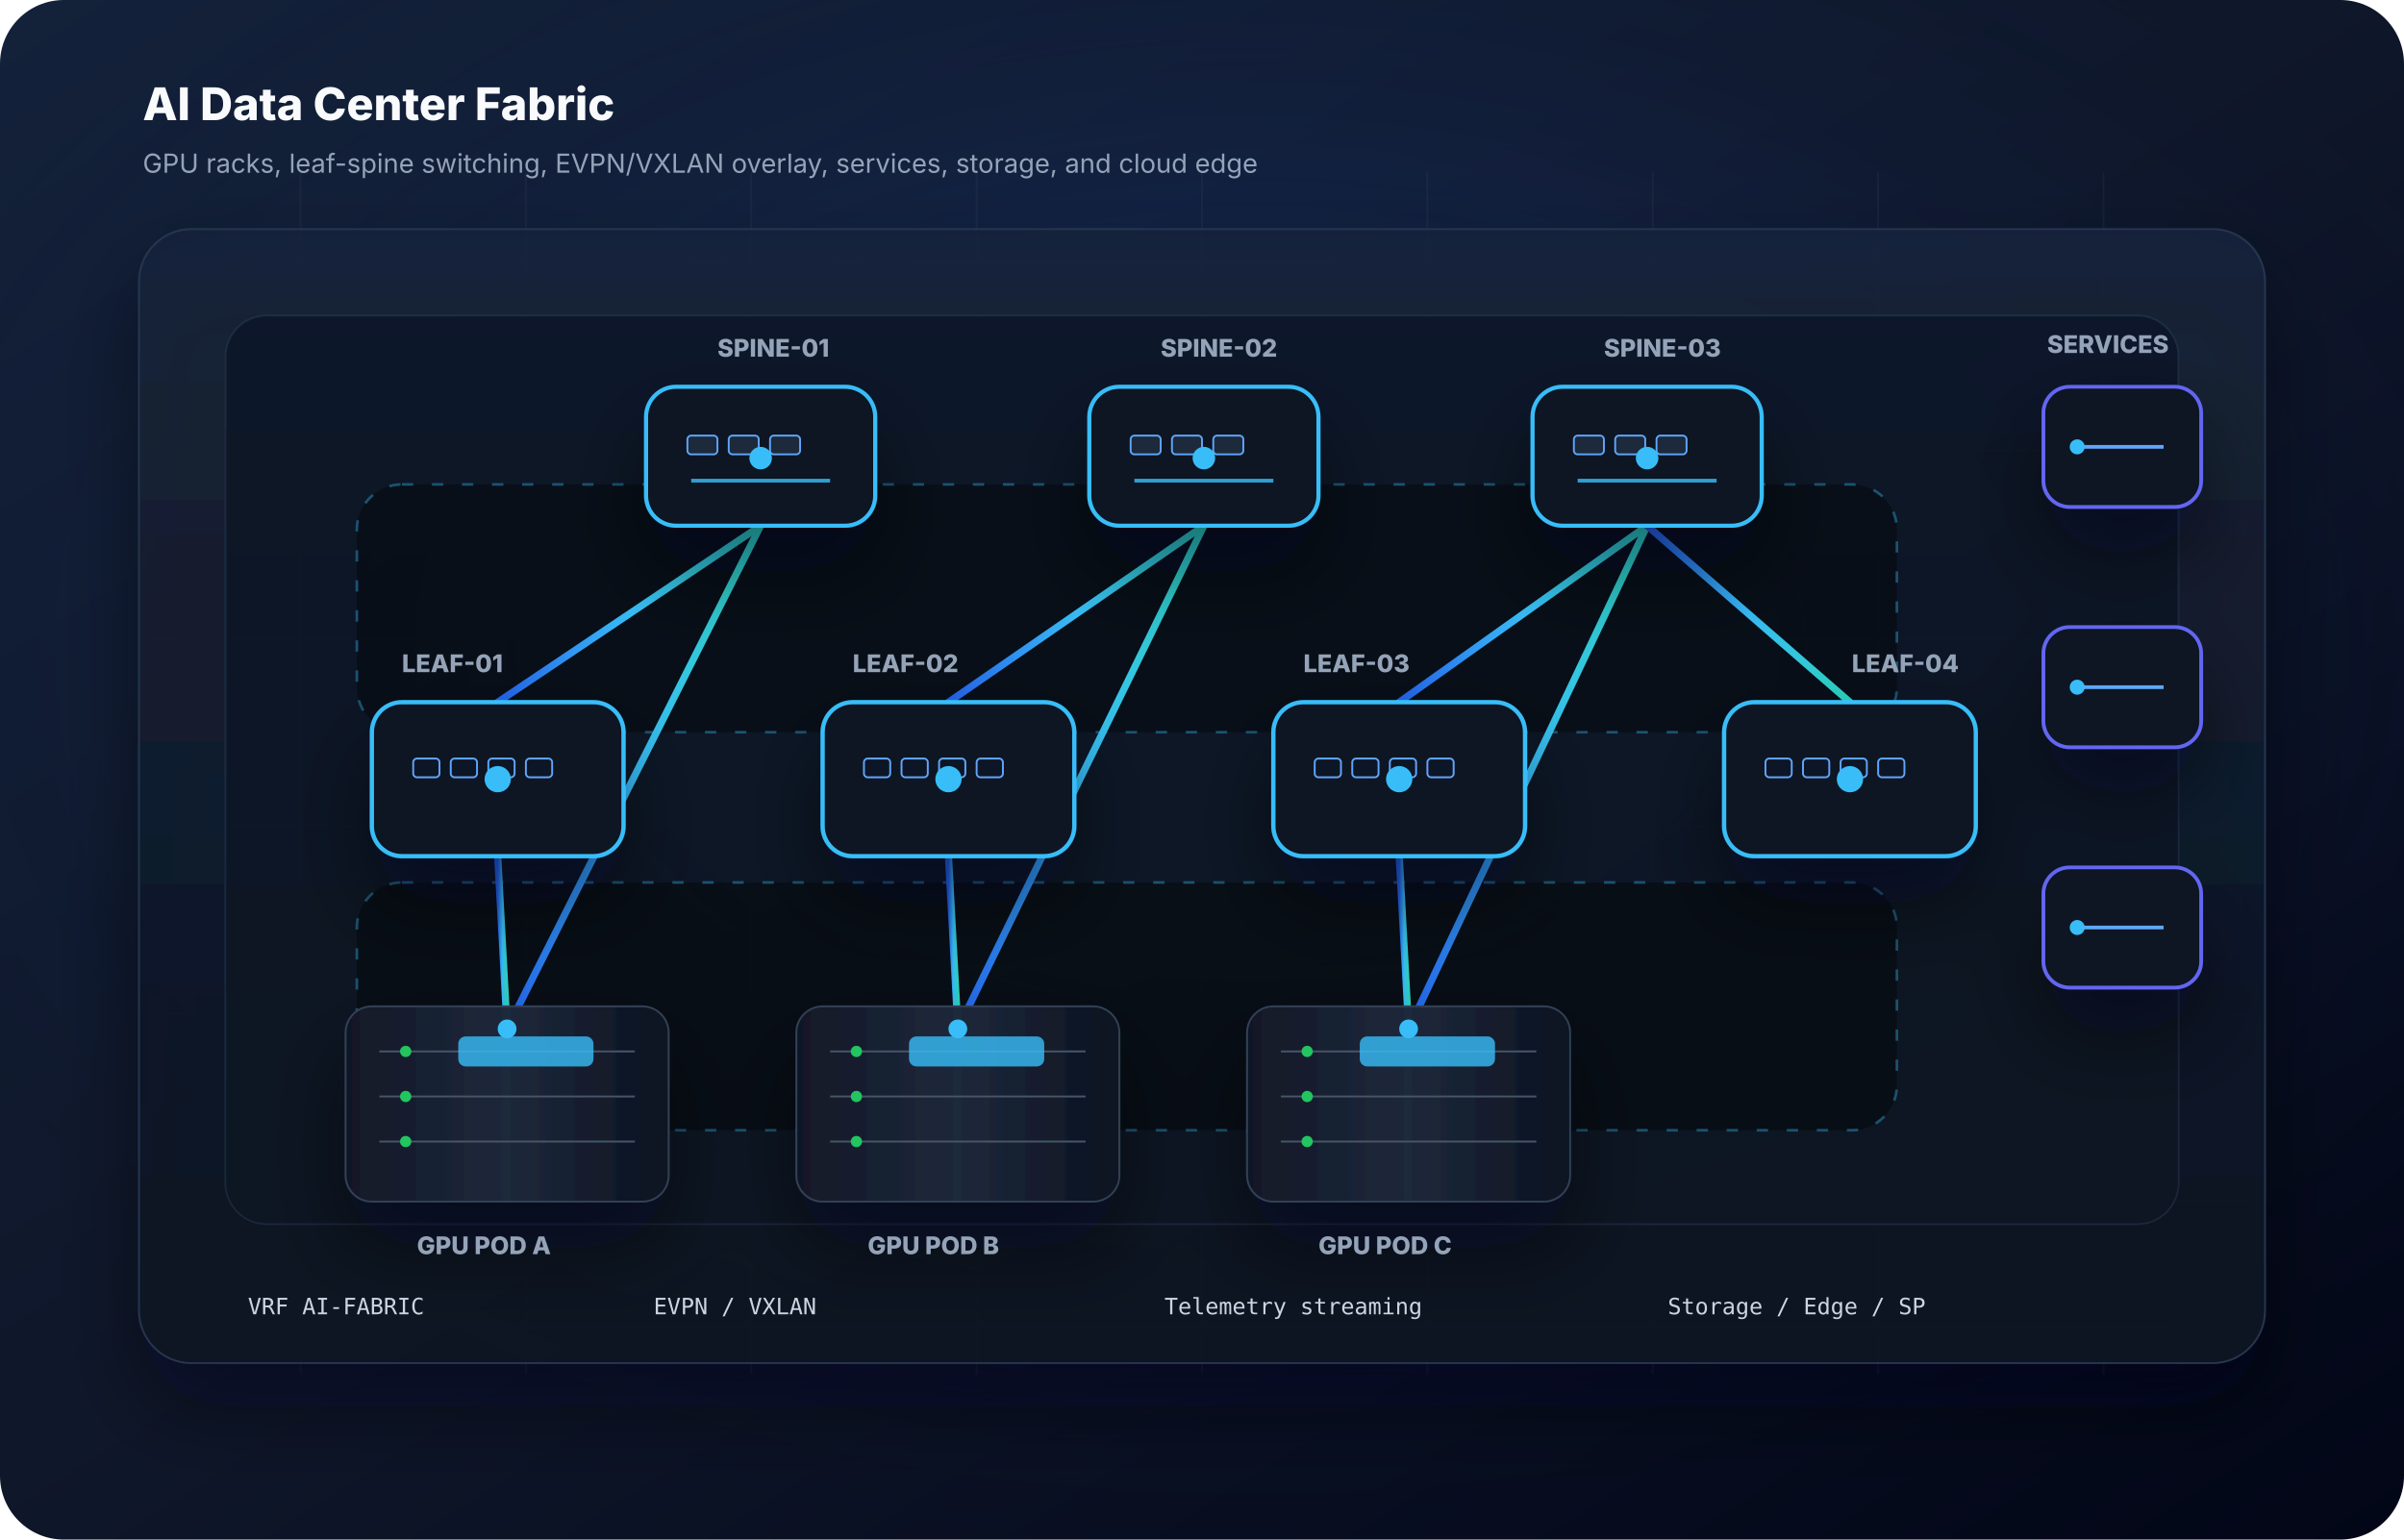
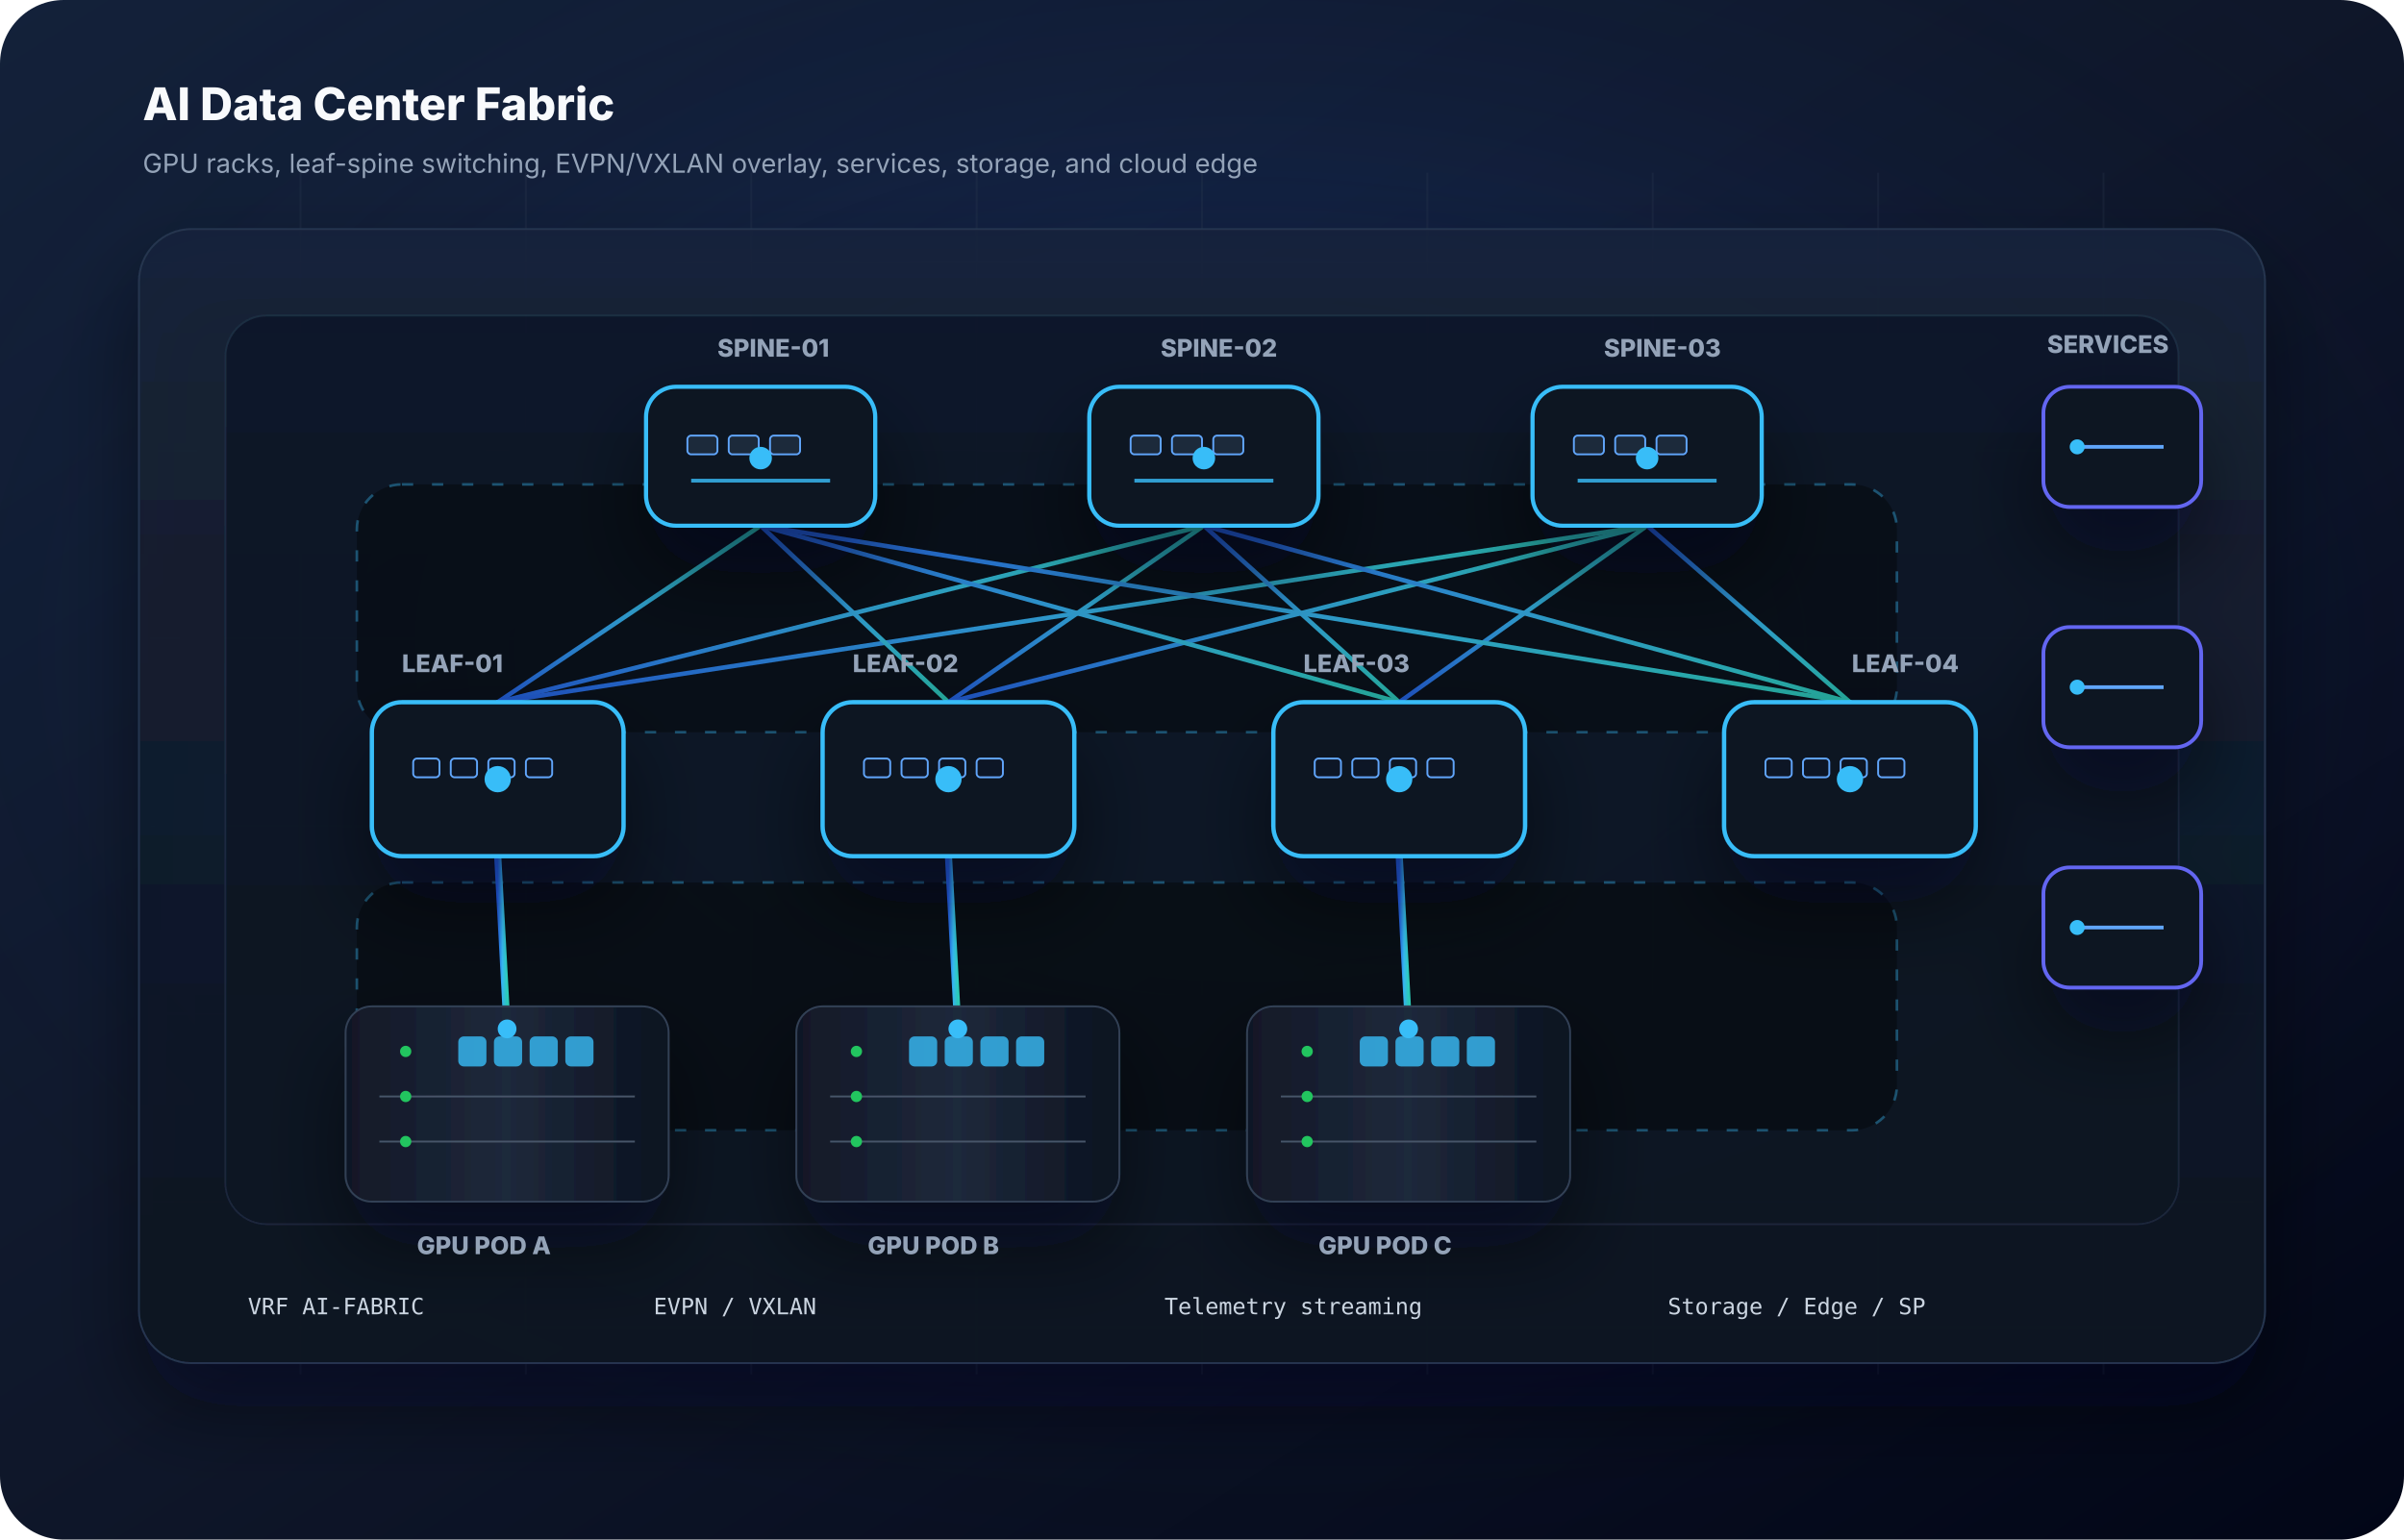
<svg xmlns="http://www.w3.org/2000/svg" viewBox="0 0 1280 820" role="img" aria-labelledby="title desc" shape-rendering="geometricPrecision" text-rendering="geometricPrecision">
  <defs>
    <linearGradient id="bg" x1="0" x2="1" y1="0" y2="1">
      <stop offset="0" stop-color="#13213a" />
      <stop offset="0.48" stop-color="#0f172a" />
      <stop offset="1" stop-color="#020617" />
    </linearGradient>
    <radialGradient id="glow" cx="52%" cy="42%" r="62%">
      <stop offset="0" stop-color="#38bdf8" stop-opacity="0.22" />
      <stop offset="0.42" stop-color="#2563eb" stop-opacity="0.11" />
      <stop offset="1" stop-color="#020617" stop-opacity="0" />
    </radialGradient>
    <linearGradient id="panel" x1="0" x2="0" y1="0" y2="1">
      <stop offset="0" stop-color="#17243a" stop-opacity="0.92" />
      <stop offset="1" stop-color="#0b1220" stop-opacity="0.96" />
    </linearGradient>
    <linearGradient id="rack" x1="0" x2="1">
      <stop offset="0" stop-color="#111827" />
      <stop offset="0.5" stop-color="#1e293b" />
      <stop offset="1" stop-color="#0b1220" />
    </linearGradient>
    <linearGradient id="line" x1="0" x2="1">
      <stop offset="0" stop-color="#2563eb" />
      <stop offset="0.5" stop-color="#38bdf8" />
      <stop offset="1" stop-color="#2dd4bf" />
    </linearGradient>
    <filter id="shadow" x="-20%" y="-20%" width="140%" height="150%">
      <feDropShadow dx="0" dy="24" stdDeviation="22" flood-color="#020617" flood-opacity="0.48" />
    </filter>
    <filter id="soft" x="-30%" y="-30%" width="160%" height="160%">
      <feGaussianBlur stdDeviation="1.2" result="blur" />
      <feMerge>
        <feMergeNode in="blur" />
        <feMergeNode in="SourceGraphic" />
      </feMerge>
    </filter>
  </defs>
+   <style>
+ .pkt{opacity:0}
+ .trail{fill:none;stroke-width:5;stroke-linecap:round;stroke-linejoin:round;opacity:0;filter:url(#soft)}
+ .gflash{fill:#f0f9ff;opacity:0}
+ .led{animation:led 2.8s ease-in-out infinite}
+ .led2{animation-duration:3.7s;animation-delay:-1.2s}
+ .led3{animation-duration:4.4s;animation-delay:-2.1s}
+ @keyframes led{0%,100%{opacity:1}50%{opacity:.35}}
+ @media (prefers-reduced-motion:reduce){
+   .pkt,.trail,.gflash,.led{animation:none!important}
+ }
+ @keyframes p0{0%{transform:translate(270px,566px);opacity:1}0.72%{transform:translate(270px,548px);opacity:1}4.38%{transform:translate(265px,456px);opacity:1}7.64%{transform:translate(265px,374px);opacity:1}14.35%{transform:translate(405px,280px);opacity:1}15.07%{transform:translate(405px,262px);opacity:1}15.78%{transform:translate(405px,280px);opacity:1}21.24%{transform:translate(505px,374px);opacity:1}24.51%{transform:translate(505px,456px);opacity:1}28.17%{transform:translate(510px,548px);opacity:1}28.89%{transform:translate(510px,566px);opacity:1}28.99%{transform:translate(510px,566px);opacity:0}100%{transform:translate(510px,566px);opacity:0}}
+ .p0{animation:p0 9.0s linear -0.00s infinite}
+ @keyframes t0{0%{stroke-dashoffset:90;opacity:.85}28.89%{stroke-dashoffset:-636.1;opacity:.85}28.99%{opacity:0}100%{stroke-dashoffset:-636.1;opacity:0}}
+ .t0{stroke-dasharray:90 1126;animation:t0 9.0s linear -0.00s infinite}
+ @keyframes p1{0%{transform:translate(750px,566px);opacity:1}0.54%{transform:translate(750px,548px);opacity:1}3.29%{transform:translate(745px,456px);opacity:1}5.75%{transform:translate(745px,374px);opacity:1}10.59%{transform:translate(877px,280px);opacity:1}11.13%{transform:translate(877px,262px);opacity:1}11.67%{transform:translate(877px,280px);opacity:1}23.14%{transform:translate(505px,374px);opacity:1}25.6%{transform:translate(505px,456px);opacity:1}28.35%{transform:translate(510px,548px);opacity:1}28.89%{transform:translate(510px,566px);opacity:1}28.99%{transform:translate(510px,566px);opacity:0}100%{transform:translate(510px,566px);opacity:0}}
+ .p1{animation:p1 9.0s linear -7.50s infinite}
+ @keyframes t1{0%{stroke-dashoffset:90;opacity:.85}28.89%{stroke-dashoffset:-876.0;opacity:.85}28.99%{opacity:0}100%{stroke-dashoffset:-876.0;opacity:0}}
+ .t1{stroke-dasharray:90 1366;animation:t1 9.0s linear -7.50s infinite}
+ @keyframes p2{0%{transform:translate(510px,566px);opacity:1}0.72%{transform:translate(510px,548px);opacity:1}4.38%{transform:translate(505px,456px);opacity:1}7.65%{transform:translate(505px,374px);opacity:1}14.23%{transform:translate(641px,280px);opacity:1}14.94%{transform:translate(641px,262px);opacity:1}15.66%{transform:translate(641px,280px);opacity:1}21.24%{transform:translate(745px,374px);opacity:1}24.51%{transform:translate(745px,456px);opacity:1}28.17%{transform:translate(750px,548px);opacity:1}28.89%{transform:translate(750px,566px);opacity:1}28.99%{transform:translate(750px,566px);opacity:0}100%{transform:translate(750px,566px);opacity:0}}
+ .p2{animation:p2 9.0s linear -6.00s infinite}
+ @keyframes t2{0%{stroke-dashoffset:90;opacity:.85}28.89%{stroke-dashoffset:-635.8;opacity:.85}28.99%{opacity:0}100%{stroke-dashoffset:-635.8;opacity:0}}
+ .t2{stroke-dasharray:90 1126;animation:t2 9.0s linear -6.00s infinite}
+ @keyframes p3{0%{transform:translate(510px,566px);opacity:1}0.72%{transform:translate(510px,548px);opacity:1}4.38%{transform:translate(505px,456px);opacity:1}7.64%{transform:translate(505px,374px);opacity:1}13.1%{transform:translate(405px,280px);opacity:1}13.82%{transform:translate(405px,262px);opacity:1}14.54%{transform:translate(405px,280px);opacity:1}21.24%{transform:translate(265px,374px);opacity:1}24.51%{transform:translate(265px,456px);opacity:1}28.17%{transform:translate(270px,548px);opacity:1}28.89%{transform:translate(270px,566px);opacity:1}28.99%{transform:translate(270px,566px);opacity:0}100%{transform:translate(270px,566px);opacity:0}}
+ .p3{animation:p3 9.0s linear -4.50s infinite}
+ @keyframes t3{0%{stroke-dashoffset:90;opacity:.85}28.89%{stroke-dashoffset:-636.1;opacity:.85}28.99%{opacity:0}100%{stroke-dashoffset:-636.1;opacity:0}}
+ .t3{stroke-dasharray:90 1126;animation:t3 9.0s linear -4.50s infinite}
+ @keyframes p4{0%{transform:translate(750px,566px);opacity:1}0.43%{transform:translate(750px,548px);opacity:1}2.65%{transform:translate(745px,456px);opacity:1}4.62%{transform:translate(745px,374px);opacity:1}8.52%{transform:translate(877px,280px);opacity:1}8.95%{transform:translate(877px,262px);opacity:1}9.38%{transform:translate(877px,280px);opacity:1}24.27%{transform:translate(265px,374px);opacity:1}26.24%{transform:translate(265px,456px);opacity:1}28.46%{transform:translate(270px,548px);opacity:1}28.89%{transform:translate(270px,566px);opacity:1}28.99%{transform:translate(270px,566px);opacity:0}100%{transform:translate(270px,566px);opacity:0}}
+ .p4{animation:p4 9.0s linear -3.00s infinite}
+ @keyframes t4{0%{stroke-dashoffset:90;opacity:.85}28.89%{stroke-dashoffset:-1111.5;opacity:.85}28.99%{opacity:0}100%{stroke-dashoffset:-1111.5;opacity:0}}
+ .t4{stroke-dasharray:90 1601;animation:t4 9.0s linear -3.00s infinite}
+ @keyframes p5{0%{transform:translate(270px,566px);opacity:1}0.55%{transform:translate(270px,548px);opacity:1}3.36%{transform:translate(265px,456px);opacity:1}5.85%{transform:translate(265px,374px);opacity:1}17.67%{transform:translate(641px,280px);opacity:1}18.21%{transform:translate(641px,262px);opacity:1}18.76%{transform:translate(641px,280px);opacity:1}23.03%{transform:translate(745px,374px);opacity:1}25.53%{transform:translate(745px,456px);opacity:1}28.34%{transform:translate(750px,548px);opacity:1}28.89%{transform:translate(750px,566px);opacity:1}28.99%{transform:translate(750px,566px);opacity:0}100%{transform:translate(750px,566px);opacity:0}}
+ .p5{animation:p5 9.0s linear -1.50s infinite}
+ @keyframes t5{0%{stroke-dashoffset:90;opacity:.85}28.89%{stroke-dashoffset:-858.0;opacity:.85}28.99%{opacity:0}100%{stroke-dashoffset:-858.0;opacity:0}}
+ .t5{stroke-dasharray:90 1348;animation:t5 9.0s linear -1.50s infinite}
+ @keyframes gA0{0%{opacity:0.0}0.56%{opacity:0.4}1.11%{opacity:0.79}1.67%{opacity:0.95}2.78%{opacity:0.95}3.33%{opacity:0.87}3.89%{opacity:0.79}4.44%{opacity:0.71}5%{opacity:0.63}5.56%{opacity:0.55}6.11%{opacity:0.48}6.67%{opacity:0.4}7.22%{opacity:0.32}7.78%{opacity:0.24}8.33%{opacity:0.16}8.89%{opacity:0.08}9.44%{opacity:0.0}100%{opacity:0.0}}
+ .gA0{animation:gA0 9.0s linear infinite}
+ @keyframes gA1{0%{opacity:0.71}0.56%{opacity:0.63}1.11%{opacity:0.55}1.67%{opacity:0.47}2.22%{opacity:0.4}2.78%{opacity:0.32}3.33%{opacity:0.24}3.89%{opacity:0.16}4.44%{opacity:0.08}5%{opacity:0.0}95.56%{opacity:0.0}96.11%{opacity:0.4}96.67%{opacity:0.79}97.22%{opacity:0.95}98.33%{opacity:0.95}98.89%{opacity:0.87}99.44%{opacity:0.79}100%{opacity:0.71}}
+ .gA1{animation:gA1 9.0s linear infinite}
+ @keyframes gA2{0%{opacity:0.0}83.33%{opacity:0.0}83.89%{opacity:0.4}84.44%{opacity:0.79}85%{opacity:0.95}86.11%{opacity:0.95}86.67%{opacity:0.87}87.22%{opacity:0.79}87.78%{opacity:0.71}88.33%{opacity:0.63}88.89%{opacity:0.55}89.44%{opacity:0.48}90%{opacity:0.4}90.56%{opacity:0.32}91.11%{opacity:0.24}91.67%{opacity:0.16}92.22%{opacity:0.08}92.78%{opacity:0.0}100%{opacity:0.0}}
+ .gA2{animation:gA2 9.0s linear infinite}
+ @keyframes gA3{0%{opacity:0.0}78.89%{opacity:0.0}79.44%{opacity:0.4}80%{opacity:0.79}80.56%{opacity:0.95}81.67%{opacity:0.95}82.22%{opacity:0.87}82.78%{opacity:0.79}83.33%{opacity:0.71}83.89%{opacity:0.63}84.44%{opacity:0.55}85%{opacity:0.48}85.56%{opacity:0.4}86.11%{opacity:0.32}86.67%{opacity:0.24}87.22%{opacity:0.16}87.78%{opacity:0.08}88.33%{opacity:0.0}100%{opacity:0.0}}
+ .gA3{animation:gA3 9.0s linear infinite}
+ @keyframes gB0{0%{opacity:0.0}33.33%{opacity:0.0}33.89%{opacity:0.4}34.44%{opacity:0.79}35%{opacity:0.95}36.11%{opacity:0.95}36.67%{opacity:0.87}37.22%{opacity:0.79}37.78%{opacity:0.71}38.33%{opacity:0.63}38.89%{opacity:0.55}39.44%{opacity:0.48}40%{opacity:0.4}40.56%{opacity:0.32}41.11%{opacity:0.24}41.67%{opacity:0.16}42.22%{opacity:0.08}42.78%{opacity:0.0}100%{opacity:0.0}}
+ .gB0{animation:gB0 9.0s linear infinite}
+ @keyframes gB1{0%{opacity:0.0}50%{opacity:0.0}50.56%{opacity:0.4}51.11%{opacity:0.79}51.67%{opacity:0.95}52.78%{opacity:0.95}53.33%{opacity:0.87}53.89%{opacity:0.79}54.44%{opacity:0.71}55%{opacity:0.63}55.56%{opacity:0.55}56.11%{opacity:0.48}56.67%{opacity:0.4}57.22%{opacity:0.32}57.78%{opacity:0.24}58.33%{opacity:0.16}58.89%{opacity:0.08}59.44%{opacity:0.0}100%{opacity:0.0}}
+ .gB1{animation:gB1 9.0s linear infinite}
+ @keyframes gB2{0%{opacity:0.0}28.89%{opacity:0.0}29.44%{opacity:0.4}30%{opacity:0.79}30.56%{opacity:0.95}31.67%{opacity:0.95}32.22%{opacity:0.87}32.78%{opacity:0.79}33.33%{opacity:0.71}33.89%{opacity:0.63}34.44%{opacity:0.55}35%{opacity:0.48}35.56%{opacity:0.4}36.11%{opacity:0.32}36.67%{opacity:0.24}37.22%{opacity:0.16}37.78%{opacity:0.08}38.33%{opacity:0.0}100%{opacity:0.0}}
+ .gB2{animation:gB2 9.0s linear infinite}
+ @keyframes gB3{0%{opacity:0.0}45.56%{opacity:0.0}46.11%{opacity:0.4}46.67%{opacity:0.79}47.22%{opacity:0.95}48.33%{opacity:0.95}48.89%{opacity:0.87}49.44%{opacity:0.79}50%{opacity:0.71}50.56%{opacity:0.63}51.11%{opacity:0.55}51.67%{opacity:0.48}52.22%{opacity:0.4}52.78%{opacity:0.32}53.33%{opacity:0.24}53.89%{opacity:0.16}54.44%{opacity:0.08}55%{opacity:0.0}100%{opacity:0.0}}
+ .gB3{animation:gB3 9.0s linear infinite}
+ @keyframes gC0{0%{opacity:0.0}12.22%{opacity:0.0}12.78%{opacity:0.4}13.33%{opacity:0.79}13.89%{opacity:0.95}15%{opacity:0.95}15.56%{opacity:0.87}16.11%{opacity:0.79}16.67%{opacity:0.71}17.22%{opacity:0.63}17.78%{opacity:0.55}18.33%{opacity:0.47}18.89%{opacity:0.4}19.44%{opacity:0.32}20%{opacity:0.24}20.56%{opacity:0.16}21.11%{opacity:0.08}21.67%{opacity:0.0}100%{opacity:0.0}}
+ .gC0{animation:gC0 9.0s linear infinite}
+ @keyframes gC1{0%{opacity:0.0}16.67%{opacity:0.0}17.22%{opacity:0.4}17.78%{opacity:0.79}18.33%{opacity:0.95}19.44%{opacity:0.95}20%{opacity:0.87}20.56%{opacity:0.79}21.11%{opacity:0.71}21.67%{opacity:0.63}22.22%{opacity:0.55}22.78%{opacity:0.47}23.33%{opacity:0.4}23.89%{opacity:0.32}24.44%{opacity:0.24}25%{opacity:0.16}25.56%{opacity:0.08}26.11%{opacity:0.0}100%{opacity:0.0}}
+ .gC1{animation:gC1 9.0s linear infinite}
+ @keyframes gC2{0%{opacity:0.0}62.22%{opacity:0.0}62.78%{opacity:0.4}63.33%{opacity:0.79}63.89%{opacity:0.95}65%{opacity:0.95}65.56%{opacity:0.87}66.11%{opacity:0.79}66.67%{opacity:0.71}67.22%{opacity:0.63}67.78%{opacity:0.55}68.33%{opacity:0.48}68.89%{opacity:0.4}69.44%{opacity:0.32}70%{opacity:0.24}70.56%{opacity:0.16}71.11%{opacity:0.08}71.67%{opacity:0.0}100%{opacity:0.0}}
+ .gC2{animation:gC2 9.0s linear infinite}
+ @keyframes gC3{0%{opacity:0.0}66.67%{opacity:0.0}67.22%{opacity:0.4}67.78%{opacity:0.79}68.33%{opacity:0.95}69.44%{opacity:0.95}70%{opacity:0.87}70.56%{opacity:0.79}71.11%{opacity:0.71}71.67%{opacity:0.63}72.22%{opacity:0.55}72.78%{opacity:0.48}73.33%{opacity:0.4}73.89%{opacity:0.32}74.44%{opacity:0.24}75%{opacity:0.16}75.56%{opacity:0.08}76.11%{opacity:0.0}100%{opacity:0.0}}
+ .gC3{animation:gC3 9.0s linear infinite}
+   </style>
  <rect width="1280" height="820" rx="34" fill="url(#bg)" />
  <rect width="1280" height="820" rx="34" fill="url(#glow)" />
  <g opacity="0.22" stroke="#334155" stroke-width="1">
    <path d="M80 140h1120M80 240h1120M80 340h1120M80 440h1120M80 540h1120M80 640h1120" />
    <path d="M160 92v640M280 92v640M400 92v640M520 92v640M640 92v640M760 92v640M880 92v640M1000 92v640M1120 92v640" />
  </g>
  <g font-family="Inter, Arial, sans-serif">
    <text x="76" y="64" fill="#f8fafc" font-size="24" font-weight="800">AI Data Center Fabric</text>
    <text x="76" y="92" fill="#94a3b8" font-size="14">GPU racks, leaf-spine switching, EVPN/VXLAN overlay, services, storage, and cloud edge</text>
  </g>
  <g filter="url(#shadow)">
    <rect x="74" y="122" width="1132" height="604" rx="28" fill="url(#panel)" stroke="#26364f" />
    <rect x="120" y="168" width="1040" height="484" rx="22" fill="#07111f" opacity="0.52" stroke="#26364f" />
  </g>
  <g opacity="0.36" stroke="#38bdf8" stroke-width="1.4" stroke-dasharray="6 10">
    <rect x="190" y="470" width="820" height="132" rx="24" />
    <rect x="190" y="258" width="820" height="132" rx="24" />
  </g>
+   <g fill="none" stroke="url(#line)" stroke-width="2.4" stroke-linecap="round" opacity="0.8">
+     <path d="M265 374 405 280" />
+     <path d="M265 374 641 280" />
+     <path d="M265 374 877 280" />
+     <path d="M505 374 405 280" />
+     <path d="M505 374 641 280" />
+     <path d="M505 374 877 280" />
+     <path d="M745 374 405 280" />
+     <path d="M745 374 641 280" />
+     <path d="M745 374 877 280" />
+     <path d="M985 374 405 280" />
+     <path d="M985 374 641 280" />
+     <path d="M985 374 877 280" />
+   </g>
  <g fill="none" stroke="url(#line)" stroke-width="3.8" stroke-linecap="round" stroke-linejoin="round">
-     <path d="M270 548 405 280" />
-     <path d="M510 548 641 280" />
-     <path d="M750 548 877 280" />
-     <path d="M265 374 405 280" />
-     <path d="M505 374 641 280" />
-     <path d="M745 374 877 280" />
-     <path d="M985 374 877 280" />
    <path d="M265 456 270 548" />
    <path d="M505 456 510 548" />
    <path d="M745 456 750 548" />
+   </g>
+   <g id="traffic">
+     <polyline class="trail t0" points="270,566 270,548 265,456 265,374 405,280 405,262 405,280 505,374 505,456 510,548 510,566" stroke="#7dd3fc" />
+     <polyline class="trail t1" points="750,566 750,548 745,456 745,374 877,280 877,262 877,280 505,374 505,456 510,548 510,566" stroke="#5eead4" />
+     <polyline class="trail t2" points="510,566 510,548 505,456 505,374 641,280 641,262 641,280 745,374 745,456 750,548 750,566" stroke="#7dd3fc" />
+     <polyline class="trail t3" points="510,566 510,548 505,456 505,374 405,280 405,262 405,280 265,374 265,456 270,548 270,566" stroke="#5eead4" />
+     <polyline class="trail t4" points="750,566 750,548 745,456 745,374 877,280 877,262 877,280 265,374 265,456 270,548 270,566" stroke="#7dd3fc" />
+     <polyline class="trail t5" points="270,566 270,548 265,456 265,374 641,280 641,262 641,280 745,374 745,456 750,548 750,566" stroke="#5eead4" />
+     <g class="pkt p0">
+       <circle r="15" fill="#7dd3fc" opacity="0.25" />
+       <circle r="7" fill="#7dd3fc" />
+       <circle r="3" fill="#f0f9ff" />
+     </g>
+     <g class="pkt p1">
+       <circle r="15" fill="#5eead4" opacity="0.25" />
+       <circle r="7" fill="#5eead4" />
+       <circle r="3" fill="#f0f9ff" />
+     </g>
+     <g class="pkt p2">
+       <circle r="15" fill="#7dd3fc" opacity="0.25" />
+       <circle r="7" fill="#7dd3fc" />
+       <circle r="3" fill="#f0f9ff" />
+     </g>
+     <g class="pkt p3">
+       <circle r="15" fill="#5eead4" opacity="0.25" />
+       <circle r="7" fill="#5eead4" />
+       <circle r="3" fill="#f0f9ff" />
+     </g>
+     <g class="pkt p4">
+       <circle r="15" fill="#7dd3fc" opacity="0.25" />
+       <circle r="7" fill="#7dd3fc" />
+       <circle r="3" fill="#f0f9ff" />
+     </g>
+     <g class="pkt p5">
+       <circle r="15" fill="#5eead4" opacity="0.25" />
+       <circle r="7" fill="#5eead4" />
+       <circle r="3" fill="#f0f9ff" />
+     </g>
  </g>
  <g filter="url(#shadow)">
    <g id="spines">
      <rect x="344" y="206" width="122" height="74" rx="16" fill="#0b1220" stroke="#38bdf8" stroke-width="2.2" />
      <rect x="580" y="206" width="122" height="74" rx="16" fill="#0b1220" stroke="#38bdf8" stroke-width="2.2" />
      <rect x="816" y="206" width="122" height="74" rx="16" fill="#0b1220" stroke="#38bdf8" stroke-width="2.2" />
      <g fill="#1e293b" stroke="#60a5fa" stroke-width="1">
        <rect x="366" y="232" width="16" height="10" rx="2" />
        <rect x="388" y="232" width="16" height="10" rx="2" />
        <rect x="410" y="232" width="16" height="10" rx="2" />
        <rect x="602" y="232" width="16" height="10" rx="2" />
        <rect x="624" y="232" width="16" height="10" rx="2" />
        <rect x="646" y="232" width="16" height="10" rx="2" />
        <rect x="838" y="232" width="16" height="10" rx="2" />
        <rect x="860" y="232" width="16" height="10" rx="2" />
        <rect x="882" y="232" width="16" height="10" rx="2" />
      </g>
      <path d="M368 256h74M604 256h74M840 256h74" stroke="#38bdf8" stroke-width="2" opacity="0.82" />
    </g>
    <g id="leafs">
      <rect x="198" y="374" width="134" height="82" rx="16" fill="#0b1220" stroke="#38bdf8" stroke-width="2.3" />
      <rect x="438" y="374" width="134" height="82" rx="16" fill="#0b1220" stroke="#38bdf8" stroke-width="2.3" />
      <rect x="678" y="374" width="134" height="82" rx="16" fill="#0b1220" stroke="#38bdf8" stroke-width="2.3" />
      <rect x="918" y="374" width="134" height="82" rx="16" fill="#0b1220" stroke="#38bdf8" stroke-width="2.3" />
      <g fill="#111827" stroke="#60a5fa" stroke-width="1">
        <rect x="220" y="404" width="14" height="10" rx="2" />
        <rect x="240" y="404" width="14" height="10" rx="2" />
        <rect x="260" y="404" width="14" height="10" rx="2" />
        <rect x="280" y="404" width="14" height="10" rx="2" />
        <rect x="460" y="404" width="14" height="10" rx="2" />
        <rect x="480" y="404" width="14" height="10" rx="2" />
        <rect x="500" y="404" width="14" height="10" rx="2" />
        <rect x="520" y="404" width="14" height="10" rx="2" />
        <rect x="700" y="404" width="14" height="10" rx="2" />
        <rect x="720" y="404" width="14" height="10" rx="2" />
        <rect x="740" y="404" width="14" height="10" rx="2" />
        <rect x="760" y="404" width="14" height="10" rx="2" />
        <rect x="940" y="404" width="14" height="10" rx="2" />
        <rect x="960" y="404" width="14" height="10" rx="2" />
        <rect x="980" y="404" width="14" height="10" rx="2" />
        <rect x="1000" y="404" width="14" height="10" rx="2" />
      </g>
    </g>
    <g id="racks">
      <rect x="184" y="536" width="172" height="104" rx="14" fill="url(#rack)" stroke="#334155" />
      <rect x="424" y="536" width="172" height="104" rx="14" fill="url(#rack)" stroke="#334155" />
      <rect x="664" y="536" width="172" height="104" rx="14" fill="url(#rack)" stroke="#334155" />
      <g stroke="#475569" stroke-width="1">
-         <path d="M202 560h136M202 584h136M202 608h136" />
-         <path d="M442 560h136M442 584h136M442 608h136" />
-         <path d="M682 560h136M682 584h136M682 608h136" />
+         <path d="M202 584h136M202 608h136" />
+         <path d="M442 584h136M442 608h136" />
+         <path d="M682 584h136M682 608h136" />
      </g>
      <g fill="#22c55e">
-         <circle cx="216" cy="560" r="3" />
-         <circle cx="216" cy="584" r="3" />
-         <circle cx="216" cy="608" r="3" />
-         <circle cx="456" cy="560" r="3" />
-         <circle cx="456" cy="584" r="3" />
-         <circle cx="456" cy="608" r="3" />
-         <circle cx="696" cy="560" r="3" />
-         <circle cx="696" cy="584" r="3" />
-         <circle cx="696" cy="608" r="3" />
+         <circle class="led" cx="216" cy="560" r="3" />
+         <circle class="led led2" cx="216" cy="584" r="3" />
+         <circle class="led led3" cx="216" cy="608" r="3" />
+         <circle class="led led3" cx="456" cy="560" r="3" />
+         <circle class="led" cx="456" cy="584" r="3" />
+         <circle class="led led2" cx="456" cy="608" r="3" />
+         <circle class="led led2" cx="696" cy="560" r="3" />
+         <circle class="led led3" cx="696" cy="584" r="3" />
+         <circle class="led" cx="696" cy="608" r="3" />
      </g>
      <g fill="#38bdf8" opacity="0.8">
-         <rect x="244" y="552" width="72" height="16" rx="4" />
-         <rect x="484" y="552" width="72" height="16" rx="4" />
-         <rect x="724" y="552" width="72" height="16" rx="4" />
+         <rect x="244" y="552" width="15" height="16" rx="3" />
+         <rect x="263" y="552" width="15" height="16" rx="3" />
+         <rect x="282" y="552" width="15" height="16" rx="3" />
+         <rect x="301" y="552" width="15" height="16" rx="3" />
+         <rect x="484" y="552" width="15" height="16" rx="3" />
+         <rect x="503" y="552" width="15" height="16" rx="3" />
+         <rect x="522" y="552" width="15" height="16" rx="3" />
+         <rect x="541" y="552" width="15" height="16" rx="3" />
+         <rect x="724" y="552" width="15" height="16" rx="3" />
+         <rect x="743" y="552" width="15" height="16" rx="3" />
+         <rect x="762" y="552" width="15" height="16" rx="3" />
+         <rect x="781" y="552" width="15" height="16" rx="3" />
+       </g>
+       <g>
+         <rect class="gflash gA0" x="244" y="552" width="15" height="16" rx="3" />
+         <rect class="gflash gA1" x="263" y="552" width="15" height="16" rx="3" />
+         <rect class="gflash gA2" x="282" y="552" width="15" height="16" rx="3" />
+         <rect class="gflash gA3" x="301" y="552" width="15" height="16" rx="3" />
+         <rect class="gflash gB0" x="484" y="552" width="15" height="16" rx="3" />
+         <rect class="gflash gB1" x="503" y="552" width="15" height="16" rx="3" />
+         <rect class="gflash gB2" x="522" y="552" width="15" height="16" rx="3" />
+         <rect class="gflash gB3" x="541" y="552" width="15" height="16" rx="3" />
+         <rect class="gflash gC0" x="724" y="552" width="15" height="16" rx="3" />
+         <rect class="gflash gC1" x="743" y="552" width="15" height="16" rx="3" />
+         <rect class="gflash gC2" x="762" y="552" width="15" height="16" rx="3" />
+         <rect class="gflash gC3" x="781" y="552" width="15" height="16" rx="3" />
      </g>
    </g>
    <g id="services">
      <rect x="1088" y="206" width="84" height="64" rx="14" fill="#0b1220" stroke="#6366f1" stroke-width="2" />
      <rect x="1088" y="334" width="84" height="64" rx="14" fill="#0b1220" stroke="#6366f1" stroke-width="2" />
      <rect x="1088" y="462" width="84" height="64" rx="14" fill="#0b1220" stroke="#6366f1" stroke-width="2" />
      <path d="M1108 238h44M1108 366h44M1108 494h44" stroke="#60a5fa" stroke-width="2" />
      <circle cx="1106" cy="238" r="4" fill="#38bdf8" />
      <circle cx="1106" cy="366" r="4" fill="#38bdf8" />
      <circle cx="1106" cy="494" r="4" fill="#38bdf8" />
    </g>
  </g>
  <g fill="#38bdf8">
    <circle cx="405" cy="244" r="6" />
    <circle cx="641" cy="244" r="6" />
    <circle cx="877" cy="244" r="6" />
    <circle cx="265" cy="415" r="7" />
    <circle cx="505" cy="415" r="7" />
    <circle cx="745" cy="415" r="7" />
    <circle cx="985" cy="415" r="7" />
    <circle cx="270" cy="548" r="5" />
    <circle cx="510" cy="548" r="5" />
    <circle cx="750" cy="548" r="5" />
  </g>
  <g font-family="Inter, Arial, sans-serif" font-size="13" font-weight="800" fill="#94a3b8">
    <text x="382" y="190">SPINE-01</text>
    <text x="618" y="190">SPINE-02</text>
    <text x="854" y="190">SPINE-03</text>
    <text x="214" y="358">LEAF-01</text>
    <text x="454" y="358">LEAF-02</text>
    <text x="694" y="358">LEAF-03</text>
    <text x="986" y="358">LEAF-04</text>
    <text x="222" y="668">GPU POD A</text>
    <text x="462" y="668">GPU POD B</text>
    <text x="702" y="668">GPU POD C</text>
    <text x="1090" y="188">SERVICES</text>
  </g>
  <g font-family="JetBrains Mono, Consolas, monospace" font-size="12" fill="#cbd5e1">
    <text x="132" y="700">VRF AI-FABRIC</text>
    <text x="348" y="700">EVPN / VXLAN</text>
    <text x="620" y="700">Telemetry streaming</text>
    <text x="888" y="700">Storage / Edge / SP</text>
  </g>
</svg>
